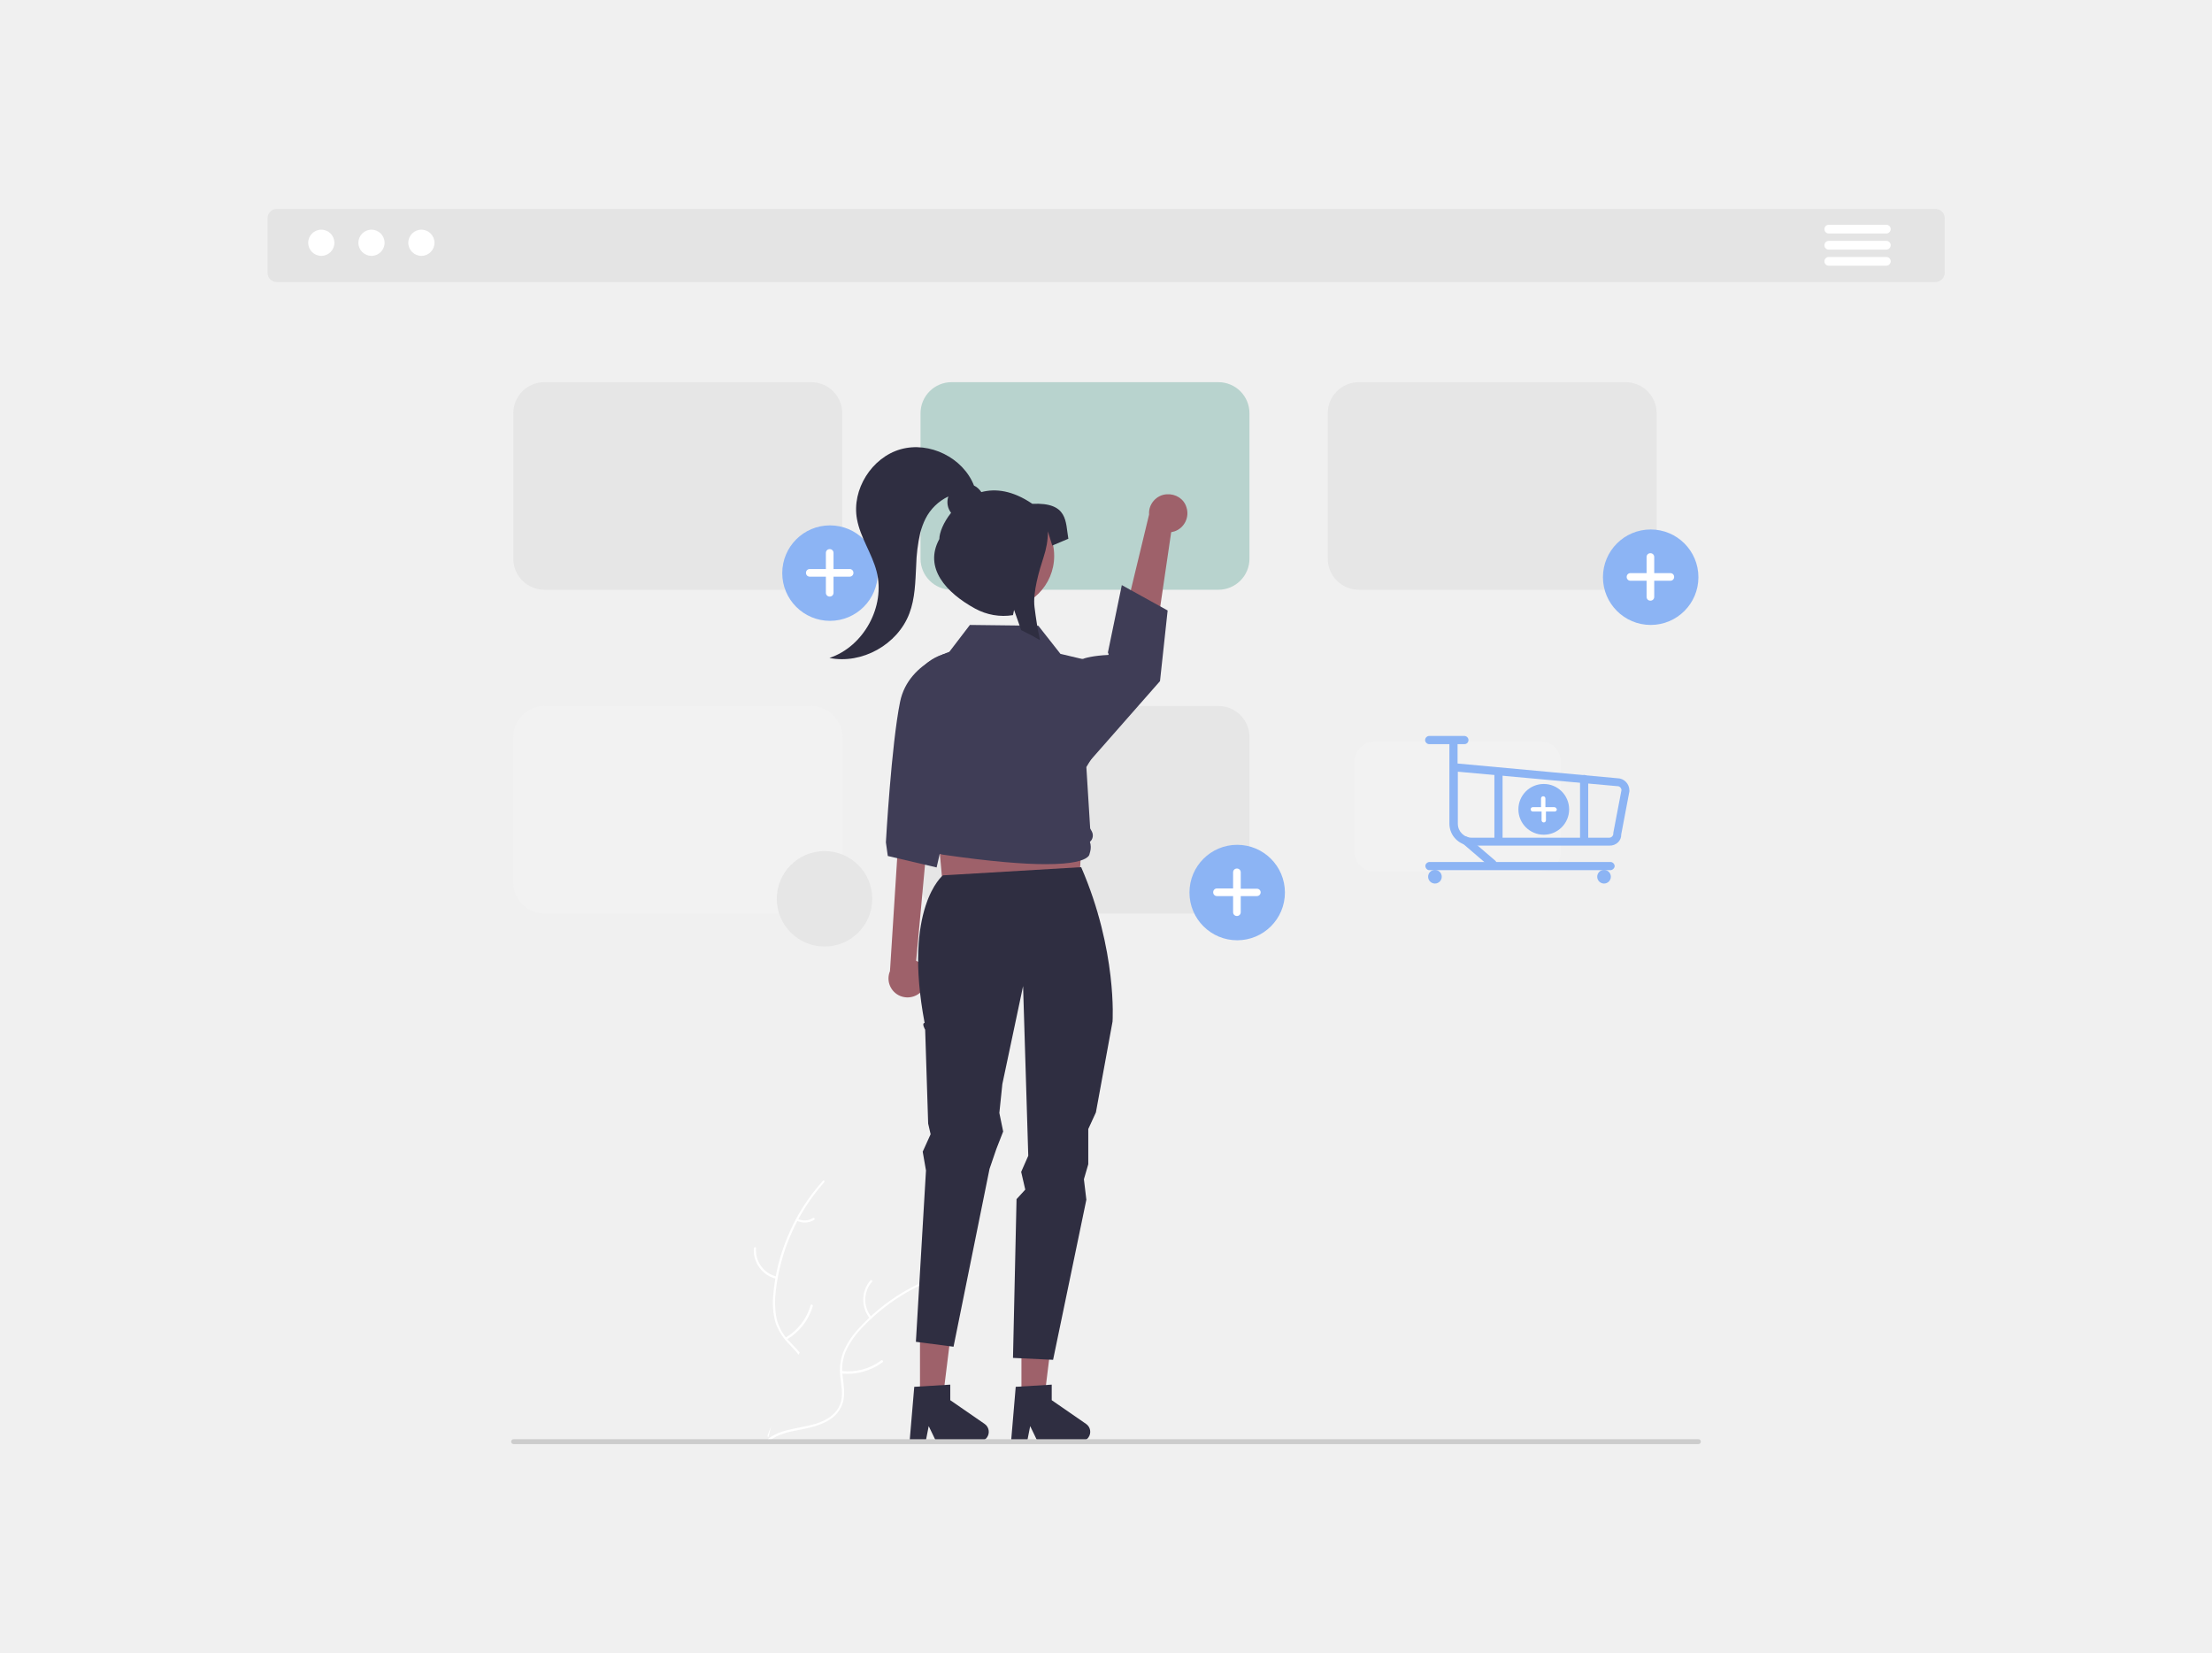
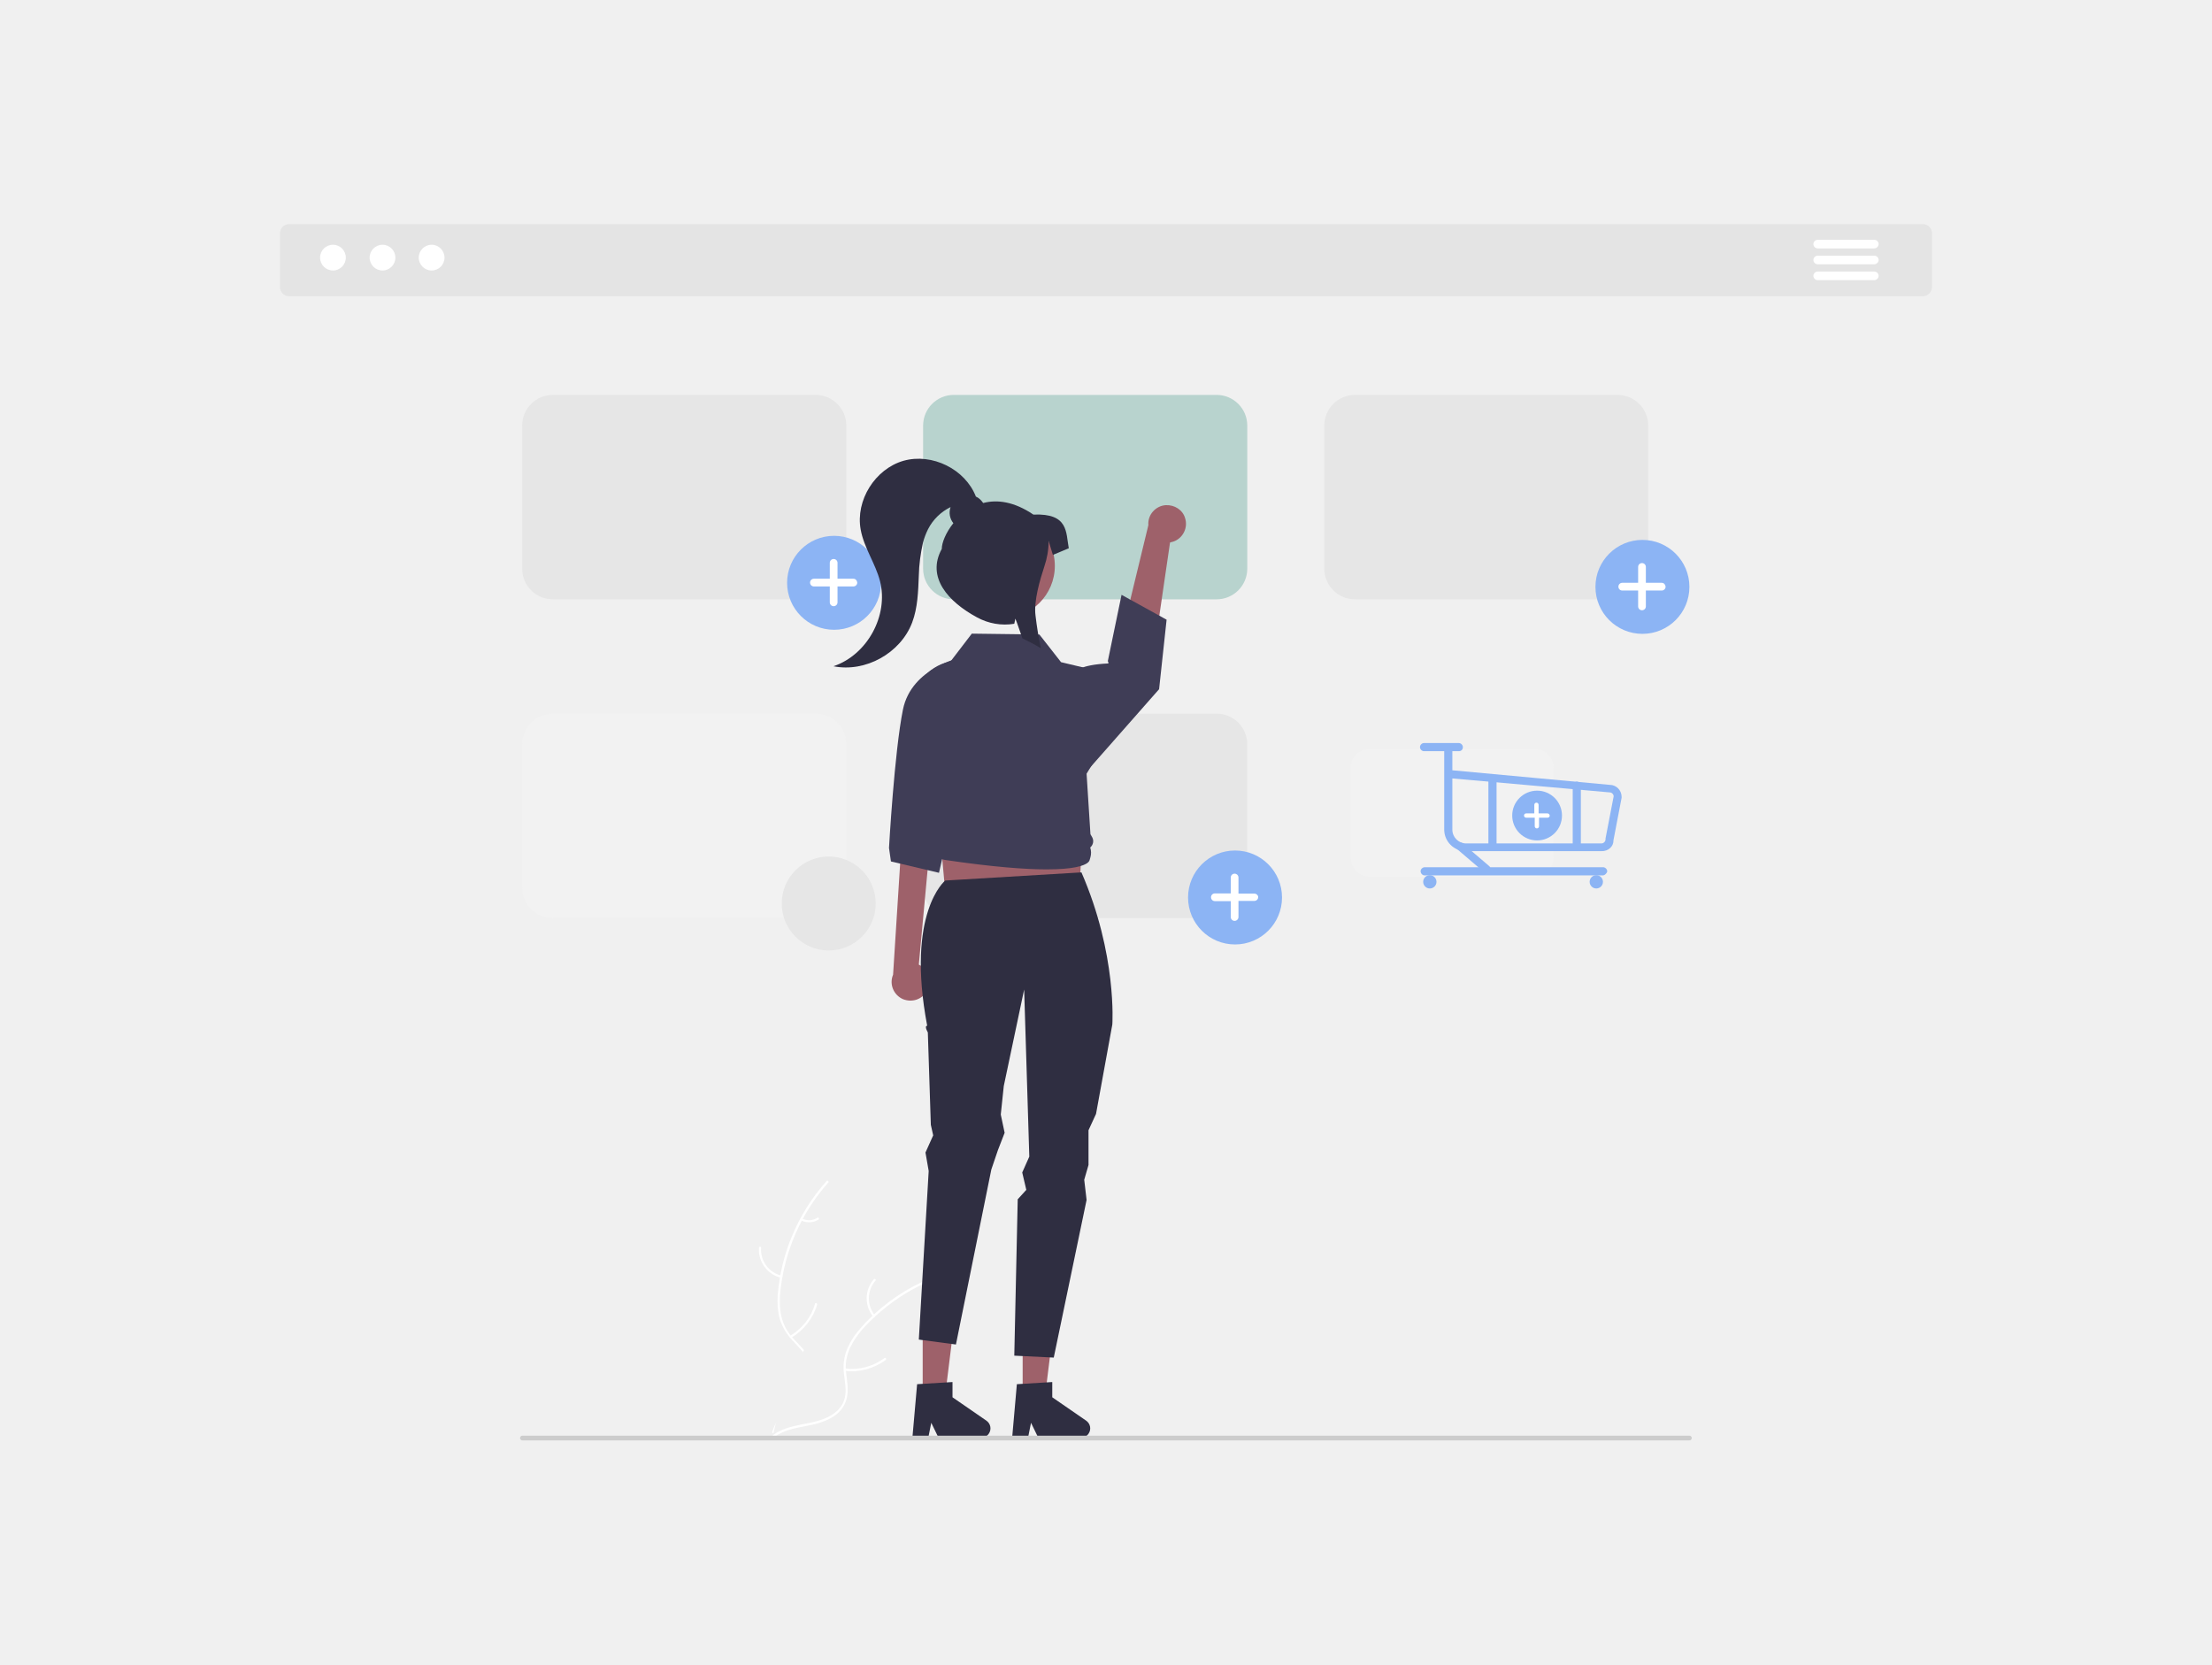
- <svg xmlns="http://www.w3.org/2000/svg" version="1.1" id="Capa_1" x="0px" y="0px" viewBox="0 0 811 605.8" style="enable-background:new 0 0 811 605.8;" xml:space="preserve">
+ <svg xmlns="http://www.w3.org/2000/svg" version="1.1" id="Capa_1" x="0px" y="0px" viewBox="0 0 1031.1 776.1" style="enable-background:new 0 0 1031.1 776.1;" xml:space="preserve">
  <style type="text/css">
	.st0{fill:#E4E4E4;}
	.st1{fill:#FFFFFF;}
	.st2{fill:#F0F0F0;}
	.st3{fill:#E6E6E6;}
	.st4{fill:#B8D3CE;}
	.st5{fill:#F2F2F2;}
	.st6{fill:#8CB4F4;}
	.st7{fill:#9E616A;}
	.st8{fill:#2F2E41;}
	.st9{fill:#3F3D56;}
	.st10{fill:#CCCCCC;}
</style>
  <g id="Grupo_514">
-     <path id="Trazado_1130" class="st0" d="M709.6,103.4H101.5c-1.9,0-3.4-1.5-3.4-3.4c0,0,0,0,0,0v-20c0-1.9,1.5-3.4,3.4-3.4   c0,0,0,0,0,0h608.1c1.9,0,3.4,1.5,3.4,3.4v20C713,101.8,711.5,103.4,709.6,103.4C709.6,103.4,709.6,103.4,709.6,103.4z" />
-     <circle id="a7a88a4d-66b2-4c09-a29b-e65e87e57a01" class="st1" cx="117.8" cy="89" r="4.8" />
-     <circle id="ecd091ab-fa27-42b2-b94f-bd1073aab054" class="st1" cx="136.2" cy="89" r="4.8" />
-     <circle id="a332723e-32dc-4e13-8ae5-d2643a7feb7f" class="st1" cx="154.5" cy="89" r="4.8" />
-     <path id="Trazado_1131" class="st1" d="M691.6,85.6h-21.1c-0.9,0-1.6-0.7-1.6-1.6s0.7-1.6,1.6-1.6h21.1c0.9,0,1.6,0.7,1.6,1.6   S692.4,85.6,691.6,85.6z" />
-     <path id="Trazado_1132" class="st1" d="M691.6,91.5h-21.1c-0.9,0-1.6-0.7-1.6-1.6s0.7-1.6,1.6-1.6h21.1c0.9,0,1.6,0.7,1.6,1.6   S692.4,91.5,691.6,91.5L691.6,91.5z" />
-     <path id="Trazado_1133" class="st1" d="M691.6,97.4h-21.1c-0.9,0-1.6-0.7-1.6-1.6s0.7-1.6,1.6-1.6h21.1c0.9,0,1.6,0.7,1.6,1.6   S692.4,97.4,691.6,97.4z" />
-     <path id="Trazado_1134" class="st2" d="M271.4,474.7c2.2-18,13.4-35.7,30.5-41.6c-6.8,18.5-6.8,38.8,0,57.4   c2.6,7.1,6.3,14.8,3.8,22c-1.5,4.5-5.4,7.9-9.5,10c-4.2,2.1-8.9,3.2-13.5,4.2l-0.9,0.8C274.5,510.8,269.2,492.7,271.4,474.7z" />
-     <path id="Trazado_1135" class="st1" d="M302.2,433.4c-10,11.2-16.2,25.3-17.8,40.2c-0.4,3.2-0.3,6.5,0.3,9.6   c0.7,3.1,2.2,5.9,4.4,8.2c2,2.2,4.3,4.2,5.7,6.8c1.4,2.7,1.6,5.9,0.5,8.8c-1.3,3.6-3.7,6.5-6.2,9.3c-2.8,3.1-5.7,6.2-6.9,10.3   c-0.1,0.5-0.9,0.2-0.8-0.3c2.1-7.1,8.9-11.1,12.2-17.5c1.5-3,2.2-6.4,0.8-9.6c-1.3-2.8-3.6-4.8-5.6-7c-2.1-2.2-3.7-4.9-4.6-7.8   c-0.8-3.1-1-6.4-0.7-9.6c0.6-7.2,2.3-14.3,5.1-21c3.1-7.7,7.6-14.8,13.1-20.9C302,432.4,302.5,433.1,302.2,433.4L302.2,433.4z" />
-     <path id="Trazado_1136" class="st1" d="M284.6,468.8c-5.1-1.2-8.6-6-8.2-11.2c0-0.2,0.2-0.4,0.4-0.4c0,0,0,0,0,0   c0.2,0,0.4,0.2,0.4,0.4c-0.4,4.9,2.9,9.3,7.6,10.4C285.4,468.1,285.1,468.9,284.6,468.8z" />
-     <path id="Trazado_1137" class="st1" d="M288,490.4c4.5-2.7,7.8-6.9,9.2-11.9c0.1-0.5,0.9-0.2,0.8,0.3c-1.5,5.2-5,9.6-9.6,12.3   C287.9,491.4,287.6,490.7,288,490.4z" />
-     <path id="Trazado_1138" class="st1" d="M292.4,446.8c1.8,0.9,4,0.8,5.7-0.3c0.4-0.3,0.8,0.4,0.4,0.7c-1.9,1.2-4.3,1.3-6.4,0.3   c-0.2-0.1-0.3-0.3-0.3-0.5C292,446.9,292.2,446.8,292.4,446.8L292.4,446.8z" />
-     <path id="Trazado_1139" class="st2" d="M354.3,465.2l-0.8,0.5c-3.6,2.4-7,5-10.2,8l-0.8,0.7c-7.6,7.1-13.8,15.6-18.3,25   c-1.8,3.7-3.3,7.6-4.5,11.6c-1.7,5.5-3,11.6-6.3,16.1c-0.3,0.5-0.7,0.9-1.1,1.4h-29.6l-0.2-0.1l-1.2,0.1c0-0.2,0.1-0.4,0.2-0.6   s0.1-0.2,0.1-0.4s0-0.2,0.1-0.2v-0.1c0-0.1,0-0.1,0-0.2c0.3-1.2,0.6-2.4,0.9-3.6l0,0c2.3-9.2,5.7-18.1,10.1-26.6   c0.1-0.3,0.3-0.5,0.4-0.8c2-3.7,4.4-7.3,7-10.6c1.4-1.8,3-3.6,4.6-5.3c4.2-4.3,9-7.9,14.4-10.8c10.6-5.6,22.9-7.7,34.2-4.3   L354.3,465.2z" />
-     <path id="Trazado_1140" class="st1" d="M354.2,465.6c-14.7,2.9-28.1,10.4-38.4,21.4c-2.2,2.3-4.1,5-5.5,7.9c-1.3,2.9-1.8,6-1.4,9.2   c0.3,2.9,0.9,5.9,0.4,8.8c-0.5,3-2.3,5.7-4.9,7.4c-3.2,2.1-6.9,3-10.5,3.7c-4.1,0.8-8.3,1.5-11.7,4.1c-0.4,0.3-0.9-0.4-0.5-0.7   c5.9-4.4,13.8-3.5,20.3-6.6c3.1-1.5,5.6-3.8,6.4-7.2c0.7-3,0-6-0.3-9c-0.4-3,0-6.1,1.1-9c1.3-3,3-5.7,5.2-8.1   c4.8-5.4,10.5-10.1,16.7-13.8c7.1-4.2,14.9-7.2,23-8.9C354.7,464.7,354.7,465.5,354.2,465.6L354.2,465.6z" />
-     <path id="Trazado_1141" class="st1" d="M318.9,483.3c-3.3-4.1-3.2-9.9,0.2-13.9c0.3-0.4,1,0.1,0.6,0.5c-3.2,3.7-3.3,9.1-0.2,12.9   C319.9,483.2,319.3,483.7,318.9,483.3z" />
-     <path id="Trazado_1142" class="st1" d="M308.6,502.6c5.2,0.6,10.4-0.8,14.5-3.9c0.4-0.3,0.9,0.4,0.5,0.7c-4.4,3.2-9.8,4.7-15.1,4.1   C307.9,503.4,308.1,502.5,308.6,502.6z" />
-     <path id="Trazado_1143" class="st1" d="M338.4,470.5c0.9,1.8,2.7,3,4.8,3.2c0.5,0.1,0.4,0.8-0.1,0.8c-2.2-0.2-4.2-1.6-5.3-3.6   c-0.1-0.2-0.1-0.4,0.1-0.6C338,470.2,338.3,470.3,338.4,470.5L338.4,470.5z" />
-     <path id="Trazado_1144" class="st3" d="M297.4,216.2h-97.8c-6.3,0-11.4-5.1-11.4-11.4v-53.3c0-6.3,5.1-11.4,11.4-11.4h97.8   c6.3,0,11.4,5.1,11.4,11.4v53.3C308.8,211.1,303.7,216.2,297.4,216.2z" />
-     <path id="Trazado_1145" class="st4" d="M446.7,216.2h-97.8c-6.3,0-11.4-5.1-11.4-11.4v-53.3c0-6.3,5.1-11.4,11.4-11.4h97.8   c6.3,0,11.4,5.1,11.4,11.4v53.3C458.1,211.1,453,216.2,446.7,216.2z" />
-     <path id="Trazado_1146" class="st3" d="M596,216.2h-97.8c-6.3,0-11.4-5.1-11.4-11.4v-53.3c0-6.3,5.1-11.4,11.4-11.4H596   c6.3,0,11.4,5.1,11.4,11.4v53.3C607.4,211.1,602.3,216.2,596,216.2z" />
-     <path id="Trazado_1147" class="st5" d="M297.4,334.9h-97.8c-6.3,0-11.4-5.1-11.4-11.4v-53.3c0-6.3,5.1-11.4,11.4-11.4h97.8   c6.3,0,11.4,5.1,11.4,11.4v53.3C308.7,329.8,303.7,334.9,297.4,334.9z" />
-     <path id="Trazado_1148" class="st3" d="M446.7,334.9h-97.8c-6.3,0-11.4-5.1-11.4-11.4v-53.3c0-6.3,5.1-11.4,11.4-11.4h97.8   c6.3,0,11.4,5.1,11.4,11.4v53.3C458.1,329.8,453,334.9,446.7,334.9z" />
+     <path id="Trazado_1130" class="st0" d="M896.3,138.1H134.8c-2.4,0-4.3-1.9-4.3-4.3l0,0v-25c0-2.4,1.9-4.3,4.3-4.3l0,0h761.5   c2.4,0,4.3,1.9,4.3,4.3v25C900.5,136.1,898.7,138.1,896.3,138.1L896.3,138.1z" />
+     <circle id="a7a88a4d-66b2-4c09-a29b-e65e87e57a01" class="st1" cx="155.2" cy="120.1" r="6" />
+     <circle id="ecd091ab-fa27-42b2-b94f-bd1073aab054" class="st1" cx="178.3" cy="120.1" r="6" />
+     <circle id="a332723e-32dc-4e13-8ae5-d2643a7feb7f" class="st1" cx="201.2" cy="120.1" r="6" />
+     <path id="Trazado_1131" class="st1" d="M873.7,115.8h-26.4c-1.1,0-2-0.9-2-2s0.9-2,2-2h26.4c1.1,0,2,0.9,2,2   S874.7,115.8,873.7,115.8z" />
+     <path id="Trazado_1132" class="st1" d="M873.7,123.2h-26.4c-1.1,0-2-0.9-2-2s0.9-2,2-2h26.4c1.1,0,2,0.9,2,2   S874.7,123.2,873.7,123.2L873.7,123.2z" />
+     <path id="Trazado_1133" class="st1" d="M873.7,130.6h-26.4c-1.1,0-2-0.9-2-2c0-1.1,0.9-2,2-2h26.4c1.1,0,2,0.9,2,2   C875.7,129.7,874.7,130.6,873.7,130.6z" />
+     <path id="Trazado_1134" class="st2" d="M347.6,603.1c2.8-22.5,16.8-44.7,38.2-52.1c-8.5,23.2-8.5,48.6,0,71.9   c3.3,8.9,7.9,18.5,4.8,27.5c-1.9,5.6-6.8,9.9-11.9,12.5c-5.3,2.6-11.1,4-16.9,5.3l-1.1,1C351.4,648.3,344.8,625.6,347.6,603.1z" />
+     <path id="Trazado_1135" class="st1" d="M386.1,551.3c-12.5,14-20.3,31.7-22.3,50.3c-0.5,4-0.4,8.1,0.4,12c0.9,3.9,2.8,7.4,5.5,10.3   c2.5,2.8,5.4,5.3,7.1,8.5c1.8,3.4,2,7.4,0.6,11c-1.6,4.5-4.6,8.1-7.8,11.6c-3.5,3.9-7.1,7.8-8.6,12.9c-0.1,0.6-1.1,0.3-1-0.4   c2.6-8.9,11.1-13.9,15.3-21.9c1.9-3.8,2.8-8,1-12c-1.6-3.5-4.5-6-7-8.8c-2.6-2.8-4.6-6.1-5.8-9.8c-1-3.9-1.3-8-0.9-12   c0.8-9,2.9-17.9,6.4-26.3c3.9-9.6,9.5-18.5,16.4-26.2C385.9,550.1,386.5,551,386.1,551.3L386.1,551.3z" />
+     <path id="Trazado_1136" class="st1" d="M364.1,595.7c-6.4-1.5-10.8-7.5-10.3-14c0-0.3,0.3-0.5,0.5-0.5l0,0c0.3,0,0.5,0.3,0.5,0.5   c-0.5,6.1,3.6,11.6,9.5,13C365.1,594.8,364.7,595.8,364.1,595.7z" />
+     <path id="Trazado_1137" class="st1" d="M368.4,622.7c5.6-3.4,9.8-8.6,11.5-14.9c0.1-0.6,1.1-0.3,1,0.4c-1.9,6.5-6.3,12-12,15.4   C368.2,624,367.9,623.1,368.4,622.7z" />
+     <path id="Trazado_1138" class="st1" d="M373.9,568.1c2.3,1.1,5,1,7.1-0.4c0.5-0.4,1,0.5,0.5,0.9c-2.4,1.5-5.4,1.6-8,0.4   c-0.3-0.1-0.4-0.4-0.4-0.6C373.4,568.2,373.6,568.1,373.9,568.1L373.9,568.1z" />
+     <path id="Trazado_1139" class="st2" d="M451.4,591.2l-1,0.6c-4.5,3-8.8,6.3-12.8,10l-1,0.9c-9.5,8.9-17.3,19.5-22.9,31.3   c-2.3,4.6-4.1,9.5-5.6,14.5c-2.1,6.9-3.8,14.5-7.9,20.2c-0.4,0.6-0.9,1.1-1.4,1.8h-37.1l-0.3-0.1l-1.5,0.1c0-0.3,0.1-0.5,0.3-0.8   c0.1-0.3,0.1-0.3,0.1-0.5c0-0.3,0-0.3,0.1-0.3v-0.1c0-0.1,0-0.1,0-0.3c0.4-1.5,0.8-3,1.1-4.5l0,0c2.9-11.5,7.1-22.7,12.6-33.3   c0.1-0.4,0.4-0.6,0.5-1c2.5-4.6,5.5-9.1,8.8-13.3c1.8-2.3,3.8-4.5,5.8-6.6c5.3-5.4,11.3-9.9,18-13.5c13.3-7,28.7-9.6,42.8-5.4   L451.4,591.2z" />
+     <path id="Trazado_1140" class="st1" d="M451.2,591.7c-18.4,3.6-35.2,13-48.1,26.8c-2.8,2.9-5.1,6.3-6.9,9.9   c-1.6,3.6-2.3,7.5-1.8,11.5c0.4,3.6,1.1,7.4,0.5,11c-0.6,3.8-2.9,7.1-6.1,9.3c-4,2.6-8.6,3.8-13.1,4.6c-5.1,1-10.4,1.9-14.7,5.1   c-0.5,0.4-1.1-0.5-0.6-0.9c7.4-5.5,17.3-4.4,25.4-8.3c3.9-1.9,7-4.8,8-9c0.9-3.8,0-7.5-0.4-11.3c-0.5-3.8,0-7.6,1.4-11.3   c1.6-3.8,3.8-7.1,6.5-10.1c6-6.8,13.1-12.6,20.9-17.3c8.9-5.3,18.7-9,28.8-11.1C451.9,590.5,451.9,591.5,451.2,591.7L451.2,591.7z" />
+     <path id="Trazado_1141" class="st1" d="M407,613.8c-4.1-5.1-4-12.4,0.3-17.4c0.4-0.5,1.3,0.1,0.8,0.6c-4,4.6-4.1,11.4-0.3,16.2   C408.3,613.7,407.5,614.3,407,613.8z" />
+     <path id="Trazado_1142" class="st1" d="M394.1,638c6.5,0.8,13-1,18.2-4.9c0.5-0.4,1.1,0.5,0.6,0.9c-5.5,4-12.3,5.9-18.9,5.1   C393.3,639,393.5,637.9,394.1,638z" />
+     <path id="Trazado_1143" class="st1" d="M431.5,597.8c1.1,2.3,3.4,3.8,6,4c0.6,0.1,0.5,1-0.1,1c-2.8-0.3-5.3-2-6.6-4.5   c-0.1-0.3-0.1-0.5,0.1-0.8C431,597.4,431.3,597.5,431.5,597.8L431.5,597.8z" />
+     <path id="Trazado_1144" class="st3" d="M380.1,279.4H257.7c-7.9,0-14.3-6.4-14.3-14.3v-66.7c0-7.9,6.4-14.3,14.3-14.3h122.5   c7.9,0,14.3,6.4,14.3,14.3v66.7C394.4,273,388,279.4,380.1,279.4z" />
+     <path id="Trazado_1145" class="st4" d="M567.1,279.4H444.6c-7.9,0-14.3-6.4-14.3-14.3v-66.7c0-7.9,6.4-14.3,14.3-14.3h122.5   c7.9,0,14.3,6.4,14.3,14.3v66.7C581.4,273,575,279.4,567.1,279.4z" />
+     <path id="Trazado_1146" class="st3" d="M754,279.4H631.6c-7.9,0-14.3-6.4-14.3-14.3v-66.7c0-7.9,6.4-14.3,14.3-14.3H754   c7.9,0,14.3,6.4,14.3,14.3v66.7C768.3,273,761.9,279.4,754,279.4z" />
+     <path id="Trazado_1147" class="st5" d="M380.1,428H257.7c-7.9,0-14.3-6.4-14.3-14.3V347c0-7.9,6.4-14.3,14.3-14.3h122.5   c7.9,0,14.3,6.4,14.3,14.3v66.7C394.3,421.6,388,428,380.1,428z" />
+     <path id="Trazado_1148" class="st3" d="M567.1,428H444.6c-7.9,0-14.3-6.4-14.3-14.3V347c0-7.9,6.4-14.3,14.3-14.3h122.5   c7.9,0,14.3,6.4,14.3,14.3v66.7C581.4,421.6,575,428,567.1,428z" />
    <g id="aa405d94-515b-444f-88dd-2c52df39214d">
-       <circle id="ede3a9f0-5e02-4455-ac7e-751a5f8c3692" class="st6" cx="453.6" cy="327.2" r="17.5" />
-       <path id="ba039ca8-d148-45ed-9781-bacb7304e881" class="st1" d="M460.8,325.8h-5.9v-6c0-0.8-0.6-1.4-1.4-1.4l0,0    c-0.8,0-1.4,0.6-1.4,1.4l0,0l0,0v5.9h-5.9c-0.8,0-1.4,0.6-1.4,1.4l0,0c0,0.8,0.6,1.4,1.4,1.4h5.9v5.9c0,0.8,0.6,1.4,1.4,1.4    c0,0,0,0,0,0l0,0c0.8,0,1.4-0.6,1.4-1.4l0,0v-5.9h5.9c0.8,0,1.4-0.6,1.4-1.4l0,0C462.2,326.4,461.6,325.8,460.8,325.8L460.8,325.8    L460.8,325.8z" />
+       <circle id="ede3a9f0-5e02-4455-ac7e-751a5f8c3692" class="st6" cx="575.7" cy="418.4" r="21.9" />
+       <path id="ba039ca8-d148-45ed-9781-bacb7304e881" class="st1" d="M584.7,416.6h-7.4v-7.5c0-1-0.8-1.8-1.8-1.8l0,0    c-1,0-1.8,0.8-1.8,1.8l0,0l0,0v7.4h-7.4c-1,0-1.8,0.8-1.8,1.8l0,0c0,1,0.8,1.8,1.8,1.8h7.4v7.4c0,1,0.8,1.8,1.8,1.8l0,0l0,0    c1,0,1.8-0.8,1.8-1.8l0,0V420h7.4c1,0,1.8-0.8,1.8-1.8l0,0C586.5,417.4,585.7,416.6,584.7,416.6L584.7,416.6L584.7,416.6z" />
    </g>
-     <circle id="e4c91425-bc08-43ed-9b2d-9a6452dd6ab0" class="st6" cx="605.2" cy="211.6" r="17.5" />
-     <path id="b08e8960-896e-4763-a2dc-6c3da3e5d175" class="st1" d="M612.4,210.1h-5.9v-5.9c0-0.8-0.6-1.4-1.4-1.4l0,0   c-0.8,0-1.4,0.6-1.4,1.4l0,0l0,0v5.9h-5.9c-0.8,0-1.4,0.6-1.4,1.4l0,0c0,0.8,0.6,1.4,1.4,1.4c0,0,0,0,0,0h5.9v5.9   c0,0.8,0.6,1.4,1.4,1.4l0,0c0.8,0,1.4-0.6,1.4-1.4l0,0l0,0v-5.9h5.9c0.8,0,1.4-0.6,1.4-1.4v0l0,0   C613.8,210.7,613.2,210.1,612.4,210.1C612.5,210.1,612.5,210.1,612.4,210.1L612.4,210.1L612.4,210.1z" />
+     <circle id="e4c91425-bc08-43ed-9b2d-9a6452dd6ab0" class="st6" cx="765.6" cy="273.6" r="21.9" />
+     <path id="b08e8960-896e-4763-a2dc-6c3da3e5d175" class="st1" d="M774.6,271.7h-7.4v-7.4c0-1-0.8-1.8-1.8-1.8l0,0   c-1,0-1.8,0.8-1.8,1.8l0,0l0,0v7.4h-7.4c-1,0-1.8,0.8-1.8,1.8l0,0c0,1,0.8,1.8,1.8,1.8l0,0h7.4v7.4c0,1,0.8,1.8,1.8,1.8l0,0   c1,0,1.8-0.8,1.8-1.8l0,0l0,0v-7.4h7.4c1,0,1.8-0.8,1.8-1.8l0,0l0,0C776.3,272.5,775.6,271.7,774.6,271.7   C774.7,271.7,774.7,271.7,774.6,271.7L774.6,271.7L774.6,271.7z" />
    <g id="b77ad267-181d-433f-b31f-af61e58bf4a6">
-       <circle id="e8aef769-5476-47e9-8295-ae809767f9aa" class="st6" cx="304.3" cy="210.1" r="17.5" />
-       <path id="efbebd4e-dbd2-4103-8d2c-f0ca8346a3bf" class="st1" d="M311.5,208.6h-5.9v-5.9c0-0.8-0.6-1.4-1.4-1.4c0,0,0,0,0,0l0,0    c-0.8,0-1.4,0.6-1.4,1.4v0l0,0v5.9h-5.9c-0.8,0-1.4,0.6-1.4,1.4l0,0c0,0.8,0.6,1.4,1.4,1.4h5.9v5.9c0,0.8,0.6,1.4,1.4,1.4    c0,0,0,0,0,0l0,0c0.8,0,1.4-0.6,1.4-1.4v-5.9h5.9c0.8,0,1.4-0.6,1.4-1.4l0,0C312.9,209.2,312.3,208.6,311.5,208.6L311.5,208.6    L311.5,208.6z" />
+       <circle id="e8aef769-5476-47e9-8295-ae809767f9aa" class="st6" cx="388.8" cy="271.7" r="21.9" />
+       <path id="efbebd4e-dbd2-4103-8d2c-f0ca8346a3bf" class="st1" d="M397.8,269.8h-7.4v-7.4c0-1-0.8-1.8-1.8-1.8l0,0l0,0    c-1,0-1.8,0.8-1.8,1.8l0,0l0,0v7.4h-7.4c-1,0-1.8,0.8-1.8,1.8l0,0c0,1,0.8,1.8,1.8,1.8h7.4v7.4c0,1,0.8,1.8,1.8,1.8l0,0l0,0    c1,0,1.8-0.8,1.8-1.8v-7.4h7.4c1,0,1.8-0.8,1.8-1.8l0,0C399.5,270.6,398.8,269.8,397.8,269.8L397.8,269.8L397.8,269.8z" />
    </g>
-     <path id="Trazado_1149" class="st7" d="M435,186c1.2,3.6-0.8,7.6-4.4,8.8c-0.4,0.1-0.8,0.2-1.2,0.3l-8.1,55.1l-13.3-6.5l13.3-55.1   c-0.3-3.8,2.7-7.2,6.5-7.4C431.1,181,434.1,182.9,435,186z" />
-     <path id="Trazado_1150" class="st7" d="M338.6,362.5c2.2-3.1,1.5-7.5-1.6-9.7c-0.3-0.2-0.7-0.4-1.1-0.6l5.4-58.6l-11.4,5.9   l-3.6,56.5c-1.5,3.6,0.2,7.6,3.7,9.1C333.2,366.4,336.7,365.3,338.6,362.5z" />
-     <path id="Trazado_1151" class="st7" d="M346.4,332.9l48.9-1.9l2.8-50.9h-56.5L346.4,332.9z" />
-     <path id="Trazado_1152" class="st7" d="M337.3,512.5h8.4l4-32.3h-12.4L337.3,512.5z" />
-     <path id="Trazado_1153" class="st8" d="M335.2,508.4l13.2-0.8v5.7l12.6,8.7c1.6,1.1,2,3.3,0.9,4.9c-0.7,1-1.8,1.5-2.9,1.5h-15.8   l-2.7-5.6l-1.1,5.6h-5.9L335.2,508.4z" />
-     <path id="Trazado_1154" class="st7" d="M374.5,512.5h8.4l4-32.3h-12.4V512.5z" />
-     <path id="Trazado_1155" class="st8" d="M345.7,320.9c0,0-14.7,11.8-6.7,54.1c-1.2,0.1,0.2,2.5,0.2,2.5l1.1,34.4l0.9,3.9l-2.9,6.4   l1.2,6.9l-3.7,62.8l13.8,1.8l13.2-65.2l2.5-7.3l2.5-6.4l-1.4-6.8l1.1-10.6l7.6-35.9l1.9,62.2l-2.6,5.9l1.5,6.5l-3.2,3.5l-1.3,58.2   l14.7,0.7l12.2-58.7l-0.9-7.5l1.6-5.5v-12.9l2.8-6.1l6.1-33.3c0,0,1.8-26-11.5-56.6L345.7,320.9z" />
-     <path id="Trazado_1156" class="st9" d="M351.7,237.9c0,0-18.5,3.7-21.7,19.4s-5.2,51.5-5.2,51.5l0.7,5l17.9,4.2l11.4-50   L351.7,237.9z" />
-     <path id="Trazado_1157" class="st9" d="M393.9,243.2c0,0,1.9-2.6,12.4-3.1c0.4,0-0.1-0.9-0.1-0.9l5.1-24.7l16.8,9.3l-2.8,25.9   l-27.7,31.5L393.9,243.2z" />
-     <path id="Trazado_1158" class="st9" d="M383.4,316.8c-7.9,0-19.9-0.9-37.8-3.5c-2.4-0.4-4.2-2.2-4.6-4.6c-1.2-1.3-1.5-3.2-0.7-4.7   l0,0l-0.4-0.5c-1.3-1.5-1.4-3.7-0.3-5.4l-5.6-39.8c-1.2-8.2,3.8-15.9,11.7-18.4l2.1-0.6l7.8-10.2h0.2l24.9,0.3l8.1,10.3l13.1,3.1   l0,0.2l3.1,17.5c1.6,9.1-2,12.7-6.7,20.7l1.4,22.5l0.6,1.1c0.7,1.3,0.4,2.9-0.7,3.8c0.4,1.2,0.4,2.5,0.1,3.6l-0.3,1.1   c0,0-0.1,0.5-0.8,1C397.2,315.4,393.6,316.8,383.4,316.8z" />
-     <path id="Trazado_1159" class="st8" d="M372.4,508.4l13.2-0.8v5.7l12.6,8.7c1.6,1.1,2,3.3,0.9,4.9c-0.7,1-1.8,1.5-2.9,1.5h-15.8   l-2.7-5.6l-1.1,5.6h-5.9L372.4,508.4z" />
-     <circle id="Elipse_188" class="st7" cx="367" cy="203.8" r="19.5" />
-     <path id="Trazado_1160" class="st8" d="M378.5,184.7c-7.2-4.9-13.5-5.7-18.7-4.3c-0.7-1-1.6-1.9-2.7-2.4   c-4-10.2-16.3-16.3-26.9-13.3s-18,14.8-16,25.6c1.2,6.7,5.5,12.6,7.2,19.2c3.3,12.8-4.7,27.5-17.3,31.7c11.9,2.4,25-4.9,29.3-16.3   c2.1-5.5,2.2-11.6,2.5-17.5c0.1-4.1,0.6-8.1,1.5-12.1c0.5-1.8,1.1-3.5,1.9-5.1c1.8-3.6,4.8-6.5,8.4-8.2c-0.7,2.1-0.3,4.3,1,6   c-2.8,3.5-4.3,7.3-4.3,9.6c-5.8,10.6,2.5,19.7,13.1,25.5c4.2,2.3,9.1,3.2,13.9,2.4l0.4-1.9l0.6,1.7l2,5.7c2.3,1.1,4.6,2.3,6.9,3.7   c-0.9-4.1-1.5-8.1-2-12.1c-0.7-5.4,1.7-13.4,3.3-18.3c1-3,1.6-6.2,1.6-9.4v-0.1l1.6,5.2l5.9-2.5   C390.6,191.3,391.7,184.1,378.5,184.7z" />
-     <path id="Trazado_1161" class="st10" d="M622.7,529.4H188.3c-0.5,0-0.9-0.4-0.9-0.9c0-0.5,0.4-0.9,0.9-0.9h434.4   c0.5,0,0.9,0.4,0.9,0.9C623.6,529,623.2,529.4,622.7,529.4z" />
-     <circle id="e4c91425-bc08-43ed-9b2d-9a6452dd6ab0-2" class="st3" cx="302.3" cy="329.5" r="17.5" />
-     <path id="Trazado_1162" class="st5" d="M565.1,319.5h-61.3c-3.9,0-7.1-3.2-7.1-7.1l0,0V279c0-3.9,3.2-7.1,7.1-7.1h61.3   c3.9,0,7.1,3.2,7.1,7.1v33.4C572.2,316.3,569,319.5,565.1,319.5z" />
+     <path id="Trazado_1149" class="st7" d="M552.4,241.5c1.5,4.5-1,9.5-5.5,11c-0.5,0.1-1,0.3-1.5,0.4l-10.1,69l-16.7-8.1l16.7-69   c-0.4-4.8,3.4-9,8.1-9.3C547.5,235.3,551.3,237.7,552.4,241.5z" />
+     <path id="Trazado_1150" class="st7" d="M431.7,462.6c2.8-3.9,1.9-9.4-2-12.1c-0.4-0.3-0.9-0.5-1.4-0.8l6.8-73.4l-14.3,7.4   l-4.5,70.7c-1.9,4.5,0.3,9.5,4.6,11.4C425,467.4,429.3,466.1,431.7,462.6z" />
+     <path id="Trazado_1151" class="st7" d="M441.5,425.5l61.2-2.4l3.5-63.7h-70.7L441.5,425.5z" />
+     <path id="Trazado_1152" class="st7" d="M430.1,650.4h10.5l5-40.4h-15.5V650.4z" />
+     <path id="Trazado_1153" class="st8" d="M427.5,645.3l16.5-1v7.1l15.8,10.9c2,1.4,2.5,4.1,1.1,6.1c-0.9,1.3-2.3,1.9-3.6,1.9h-19.8   l-3.4-7l-1.4,7h-7.4L427.5,645.3z" />
+     <path id="Trazado_1154" class="st7" d="M476.7,650.4h10.5l5-40.4h-15.5V650.4z" />
+     <path id="Trazado_1155" class="st8" d="M440.6,410.5c0,0-18.4,14.8-8.4,67.7c-1.5,0.1,0.3,3.1,0.3,3.1l1.4,43.1l1.1,4.9l-3.6,8   l1.5,8.6l-4.6,78.6l17.3,2.3l16.5-81.6l3.1-9.1l3.1-8l-1.8-8.5l1.4-13.3l9.5-45l2.4,77.9l-3.3,7.4l1.9,8.1l-4,4.4l-1.6,72.9   l18.4,0.9l15.3-73.5l-1.1-9.4l2-6.9v-16.2l3.5-7.6l7.6-41.7c0,0,2.3-32.6-14.4-70.9L440.6,410.5z" />
+     <path id="Trazado_1156" class="st9" d="M448.1,306.5c0,0-23.2,4.6-27.2,24.3c-4,19.7-6.5,64.5-6.5,64.5l0.9,6.3l22.4,5.3l14.3-62.6   L448.1,306.5z" />
+     <path id="Trazado_1157" class="st9" d="M501,313.2c0,0,2.4-3.3,15.5-3.9c0.5,0-0.1-1.1-0.1-1.1l6.4-30.9l21,11.6l-3.5,32.4   l-34.7,39.4L501,313.2z" />
+     <path id="Trazado_1158" class="st9" d="M487.8,405.3c-9.9,0-24.9-1.1-47.3-4.4c-3-0.5-5.3-2.8-5.8-5.8c-1.5-1.6-1.9-4-0.9-5.9l0,0   l-0.5-0.6c-1.6-1.9-1.8-4.6-0.4-6.8l-7-49.8c-1.5-10.3,4.8-19.9,14.7-23l2.6-0.8l9.8-12.8h0.3l31.2,0.4l10.1,12.9l16.4,3.9v0.3   l3.9,21.9c2,11.4-2.5,15.9-8.4,25.9l1.8,28.2l0.8,1.4c0.9,1.6,0.5,3.6-0.9,4.8c0.5,1.5,0.5,3.1,0.1,4.5l-0.4,1.4c0,0-0.1,0.6-1,1.3   C505.1,403.6,500.6,405.3,487.8,405.3z" />
+     <path id="Trazado_1159" class="st8" d="M474,645.3l16.5-1v7.1l15.8,10.9c2,1.4,2.5,4.1,1.1,6.1c-0.9,1.3-2.3,1.9-3.6,1.9h-19.8   l-3.4-7l-1.4,7h-7.4L474,645.3z" />
+     <circle id="Elipse_188" class="st7" cx="467.3" cy="263.8" r="24.4" />
+     <path id="Trazado_1160" class="st8" d="M481.7,239.9c-9-6.1-16.9-7.1-23.4-5.4c-0.9-1.3-2-2.4-3.4-3c-5-12.8-20.4-20.4-33.7-16.7   c-13.3,3.8-22.5,18.5-20,32.1c1.5,8.4,6.9,15.8,9,24c4.1,16-5.9,34.4-21.7,39.7c14.9,3,31.3-6.1,36.7-20.4   c2.6-6.9,2.8-14.5,3.1-21.9c0.1-5.1,0.8-10.1,1.9-15.2c0.6-2.3,1.4-4.4,2.4-6.4c2.3-4.5,6-8.1,10.5-10.3c-0.9,2.6-0.4,5.4,1.3,7.5   c-3.5,4.4-5.4,9.1-5.4,12c-7.3,13.3,3.1,24.7,16.4,31.9c5.3,2.9,11.4,4,17.4,3l0.5-2.4l0.8,2.1l2.5,7.1c2.9,1.4,5.8,2.9,8.6,4.6   c-1.1-5.1-1.9-10.1-2.5-15.2c-0.9-6.8,2.1-16.8,4.1-22.9c1.3-3.8,2-7.8,2-11.8v-0.1l2,6.5l7.4-3.1   C496.8,248.2,498.2,239.2,481.7,239.9z" />
+     <path id="Trazado_1161" class="st10" d="M787.5,671.5h-544c-0.6,0-1.1-0.5-1.1-1.1s0.5-1.1,1.1-1.1h544c0.6,0,1.1,0.5,1.1,1.1   C788.6,671,788.1,671.5,787.5,671.5z" />
+     <circle id="e4c91425-bc08-43ed-9b2d-9a6452dd6ab0-2" class="st3" cx="386.3" cy="421.2" r="21.9" />
+     <path id="Trazado_1162" class="st5" d="M715.3,408.7h-76.8c-4.9,0-8.9-4-8.9-8.9l0,0V358c0-4.9,4-8.9,8.9-8.9h76.8   c4.9,0,8.9,4,8.9,8.9v41.8C724.2,404.7,720.2,408.7,715.3,408.7z" />
    <g id="bc9af32e-f7cd-4c85-a4cc-5543d455b8de">
-       <circle id="b56288f5-6382-4006-aaf1-aded98dde780" class="st6" cx="566" cy="296.7" r="9.3" />
-       <path id="b9aaef6b-2cfc-46ac-8dc0-30fdc28925de" class="st1" d="M569.8,295.9h-3.2v-3.2c0-0.4-0.3-0.8-0.8-0.8l0,0    c-0.4,0-0.8,0.3-0.8,0.8v3.2H562c-0.4,0-0.8,0.3-0.8,0.8l0,0c0,0.4,0.3,0.8,0.8,0.8h3.2v3.2c0,0.4,0.3,0.8,0.8,0.8l0,0    c0.4,0,0.8-0.3,0.8-0.8v-3.2h3.2c0.4,0,0.8-0.3,0.8-0.8l0,0C570.6,296.2,570.3,295.9,569.8,295.9z" />
+       <circle id="b56288f5-6382-4006-aaf1-aded98dde780" class="st6" cx="716.5" cy="380.2" r="11.6" />
+       <path id="b9aaef6b-2cfc-46ac-8dc0-30fdc28925de" class="st1" d="M721.2,379.2h-4v-4c0-0.5-0.4-1-1-1l0,0c-0.5,0-1,0.4-1,1v4h-3.8    c-0.5,0-1,0.4-1,1l0,0c0,0.5,0.4,1,1,1h4v4c0,0.5,0.4,1,1,1l0,0c0.5,0,1-0.4,1-1v-4h4c0.5,0,1-0.4,1-1l0,0    C722.2,379.5,721.9,379.2,721.2,379.2z" />
    </g>
-     <path id="Trazado_1163" class="st6" d="M590,310h-50.5c-4.5,0-8.1-3.6-8.1-8.1v-30.1c0.2-0.8,1-1.3,1.8-1.2c0.6,0.1,1,0.6,1.2,1.2   v8.1l58.6,5.4c2.4,0,4.4,2,4.4,4.5c0,0.1,0,0.2,0,0.3l-3,15.8C594.5,308.2,592.5,310.1,590,310L590,310z M534.5,282.9v19.1   c0,2.8,2.3,5.1,5.1,5.1H590c0.8,0,1.5-0.7,1.5-1.5c0-0.1,0-0.2,0-0.3l3-15.7c-0.1-0.8-0.7-1.4-1.5-1.4h-0.1L534.5,282.9z" />
-     <circle id="Elipse_189" class="st6" cx="526.1" cy="321.4" r="2.5" />
-     <circle id="Elipse_190" class="st6" cx="588.1" cy="321.4" r="2.5" />
-     <path id="Trazado_1164" class="st6" d="M590.6,319h-66.4c-0.8,0.1-1.5-0.6-1.6-1.4s0.6-1.5,1.4-1.6c0.1,0,0.1,0,0.2,0h66.4   c0.8,0.1,1.4,0.8,1.4,1.6C591.9,318.3,591.3,318.9,590.6,319z" />
-     <path id="Trazado_1165" class="st6" d="M536.9,272.8H524c-0.8,0-1.5-0.7-1.5-1.5c0-0.8,0.7-1.5,1.5-1.5h12.9c0.8,0,1.5,0.7,1.5,1.5   C538.4,272.1,537.8,272.8,536.9,272.8z" />
-     <path id="Trazado_1166" class="st6" d="M547.3,318.2c-0.4,0-0.7-0.1-1-0.4l-9.8-8.4c-0.7-0.5-0.8-1.4-0.3-2.1   c0.5-0.7,1.4-0.8,2.1-0.3c0,0,0.1,0.1,0.1,0.1l0,0l9.8,8.4c0.6,0.5,0.7,1.5,0.2,2.1C548.2,318,547.7,318.2,547.3,318.2L547.3,318.2   z" />
-     <path id="Trazado_1167" class="st6" d="M549.4,309.1c-0.8,0-1.5-0.7-1.5-1.5l0,0v-23.9c0.1-0.8,0.8-1.4,1.6-1.4   c0.7,0.1,1.3,0.6,1.4,1.4l0,0v23.9C550.8,308.4,550.2,309.1,549.4,309.1L549.4,309.1z" />
-     <path id="Trazado_1168" class="st6" d="M580.8,309.1c-0.8,0-1.5-0.7-1.5-1.5v-21.9c-0.1-0.8,0.6-1.5,1.4-1.6   c0.8-0.1,1.5,0.6,1.6,1.4c0,0.1,0,0.1,0,0.2v21.9C582.3,308.5,581.6,309.1,580.8,309.1L580.8,309.1L580.8,309.1L580.8,309.1z" />
+     <path id="Trazado_1163" class="st6" d="M746.5,396.8h-63.2c-5.6,0-10.1-4.5-10.1-10.1V349c0.3-1,1.3-1.6,2.3-1.5   c0.8,0.1,1.3,0.8,1.5,1.5v10.1l73.4,6.8c3,0,5.5,2.5,5.5,5.6c0,0.1,0,0.3,0,0.4l-3.8,19.8C752.2,394.6,749.7,396.9,746.5,396.8   L746.5,396.8z M677,362.9v23.9c0,3.5,2.9,6.4,6.4,6.4h63.1c1,0,1.9-0.9,1.9-1.9c0-0.1,0-0.3,0-0.4l3.8-19.7c-0.1-1-0.9-1.8-1.9-1.8   h-0.1L677,362.9z" />
+     <circle id="Elipse_189" class="st6" cx="666.5" cy="411.1" r="3.1" />
+     <circle id="Elipse_190" class="st6" cx="744.1" cy="411.1" r="3.1" />
+     <path id="Trazado_1164" class="st6" d="M747.3,408.1h-83.1c-1,0.1-1.9-0.8-2-1.8c-0.1-1,0.8-1.9,1.8-2c0.1,0,0.1,0,0.3,0h83.1   c1,0.1,1.8,1,1.8,2C748.9,407.2,748.1,408,747.3,408.1z" />
+     <path id="Trazado_1165" class="st6" d="M680,350.2h-16.2c-1,0-1.9-0.9-1.9-1.9c0-1,0.9-1.9,1.9-1.9H680c1,0,1.9,0.9,1.9,1.9   C681.9,349.4,681.2,350.2,680,350.2z" />
+     <path id="Trazado_1166" class="st6" d="M693.1,407.1c-0.5,0-0.9-0.1-1.3-0.5l-12.3-10.5c-0.9-0.6-1-1.8-0.4-2.6s1.8-1,2.6-0.4   l0.1,0.1l0,0l12.3,10.5c0.8,0.6,0.9,1.9,0.3,2.6C694.2,406.8,693.6,407.1,693.1,407.1L693.1,407.1z" />
+     <path id="Trazado_1167" class="st6" d="M695.7,395.7c-1,0-1.9-0.9-1.9-1.9l0,0v-29.9c0.1-1,1-1.8,2-1.8c0.9,0.1,1.6,0.8,1.8,1.8   l0,0v29.9C697.4,394.8,696.7,395.7,695.7,395.7L695.7,395.7z" />
+     <path id="Trazado_1168" class="st6" d="M735,395.7c-1,0-1.9-0.9-1.9-1.9v-27.4c-0.1-1,0.8-1.9,1.8-2c1-0.1,1.9,0.8,2,1.8   c0,0.1,0,0.1,0,0.3v27.4C736.9,394.9,736,395.7,735,395.7L735,395.7L735,395.7L735,395.7z" />
  </g>
</svg>
